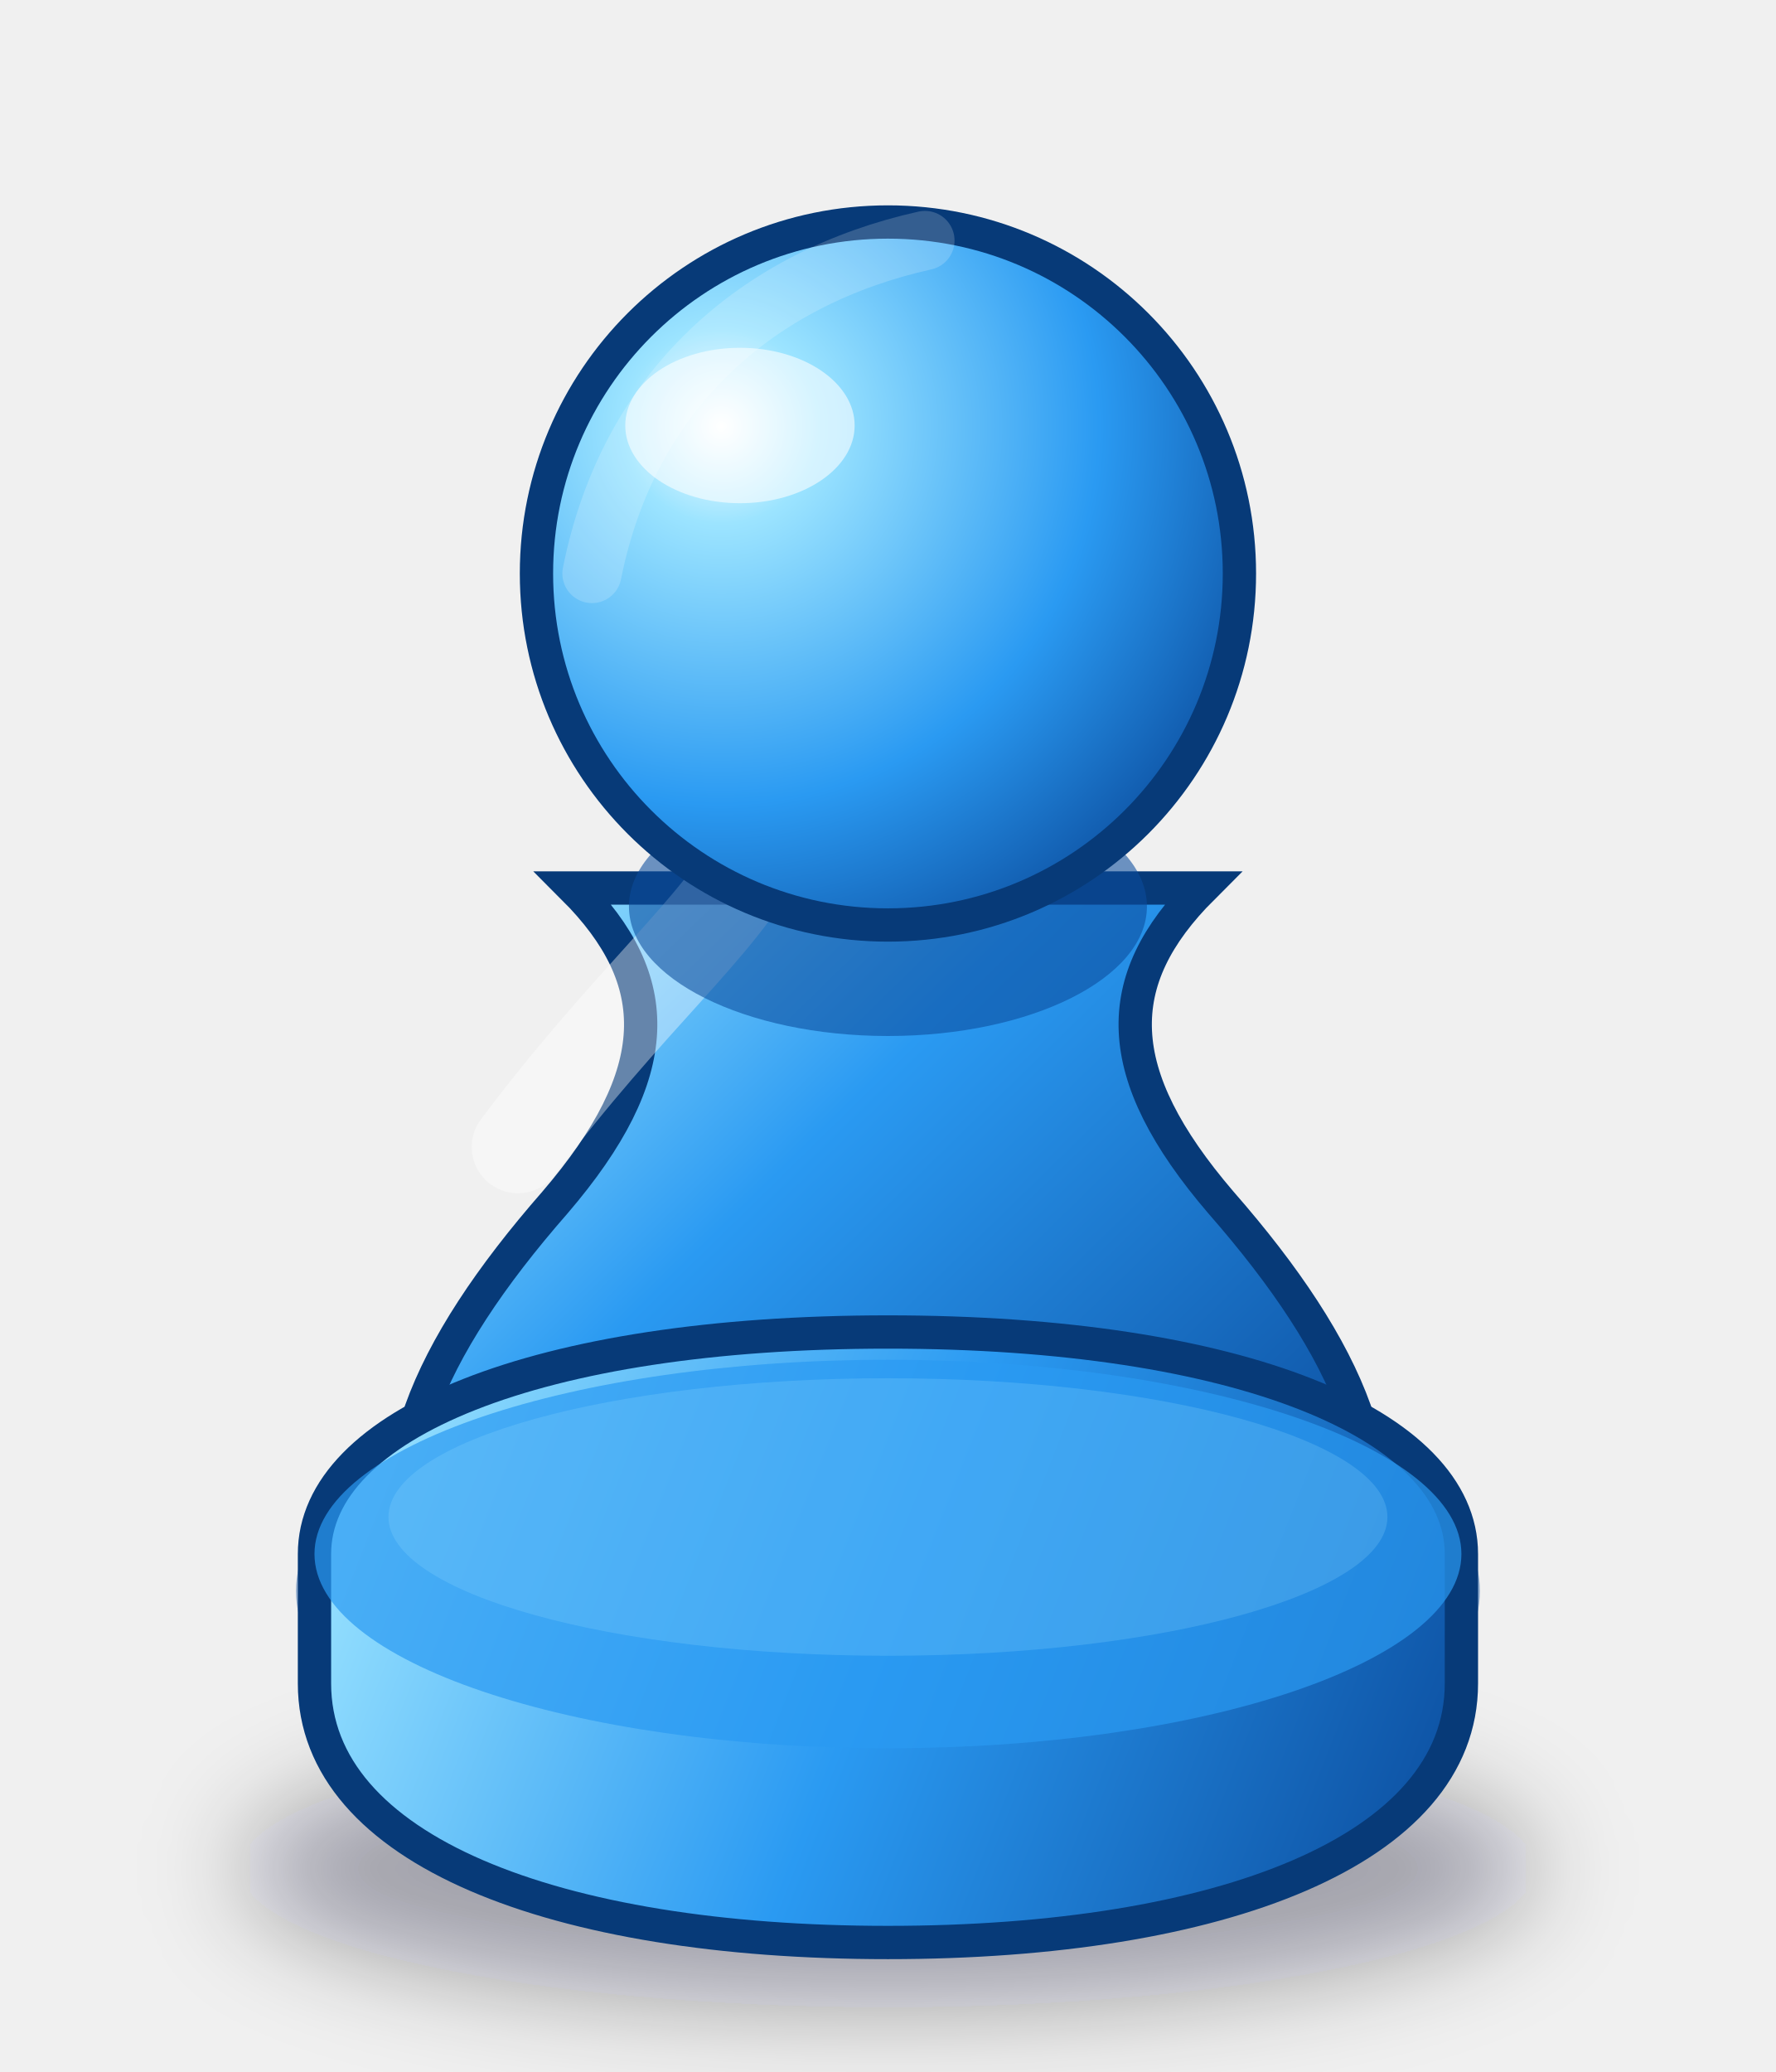
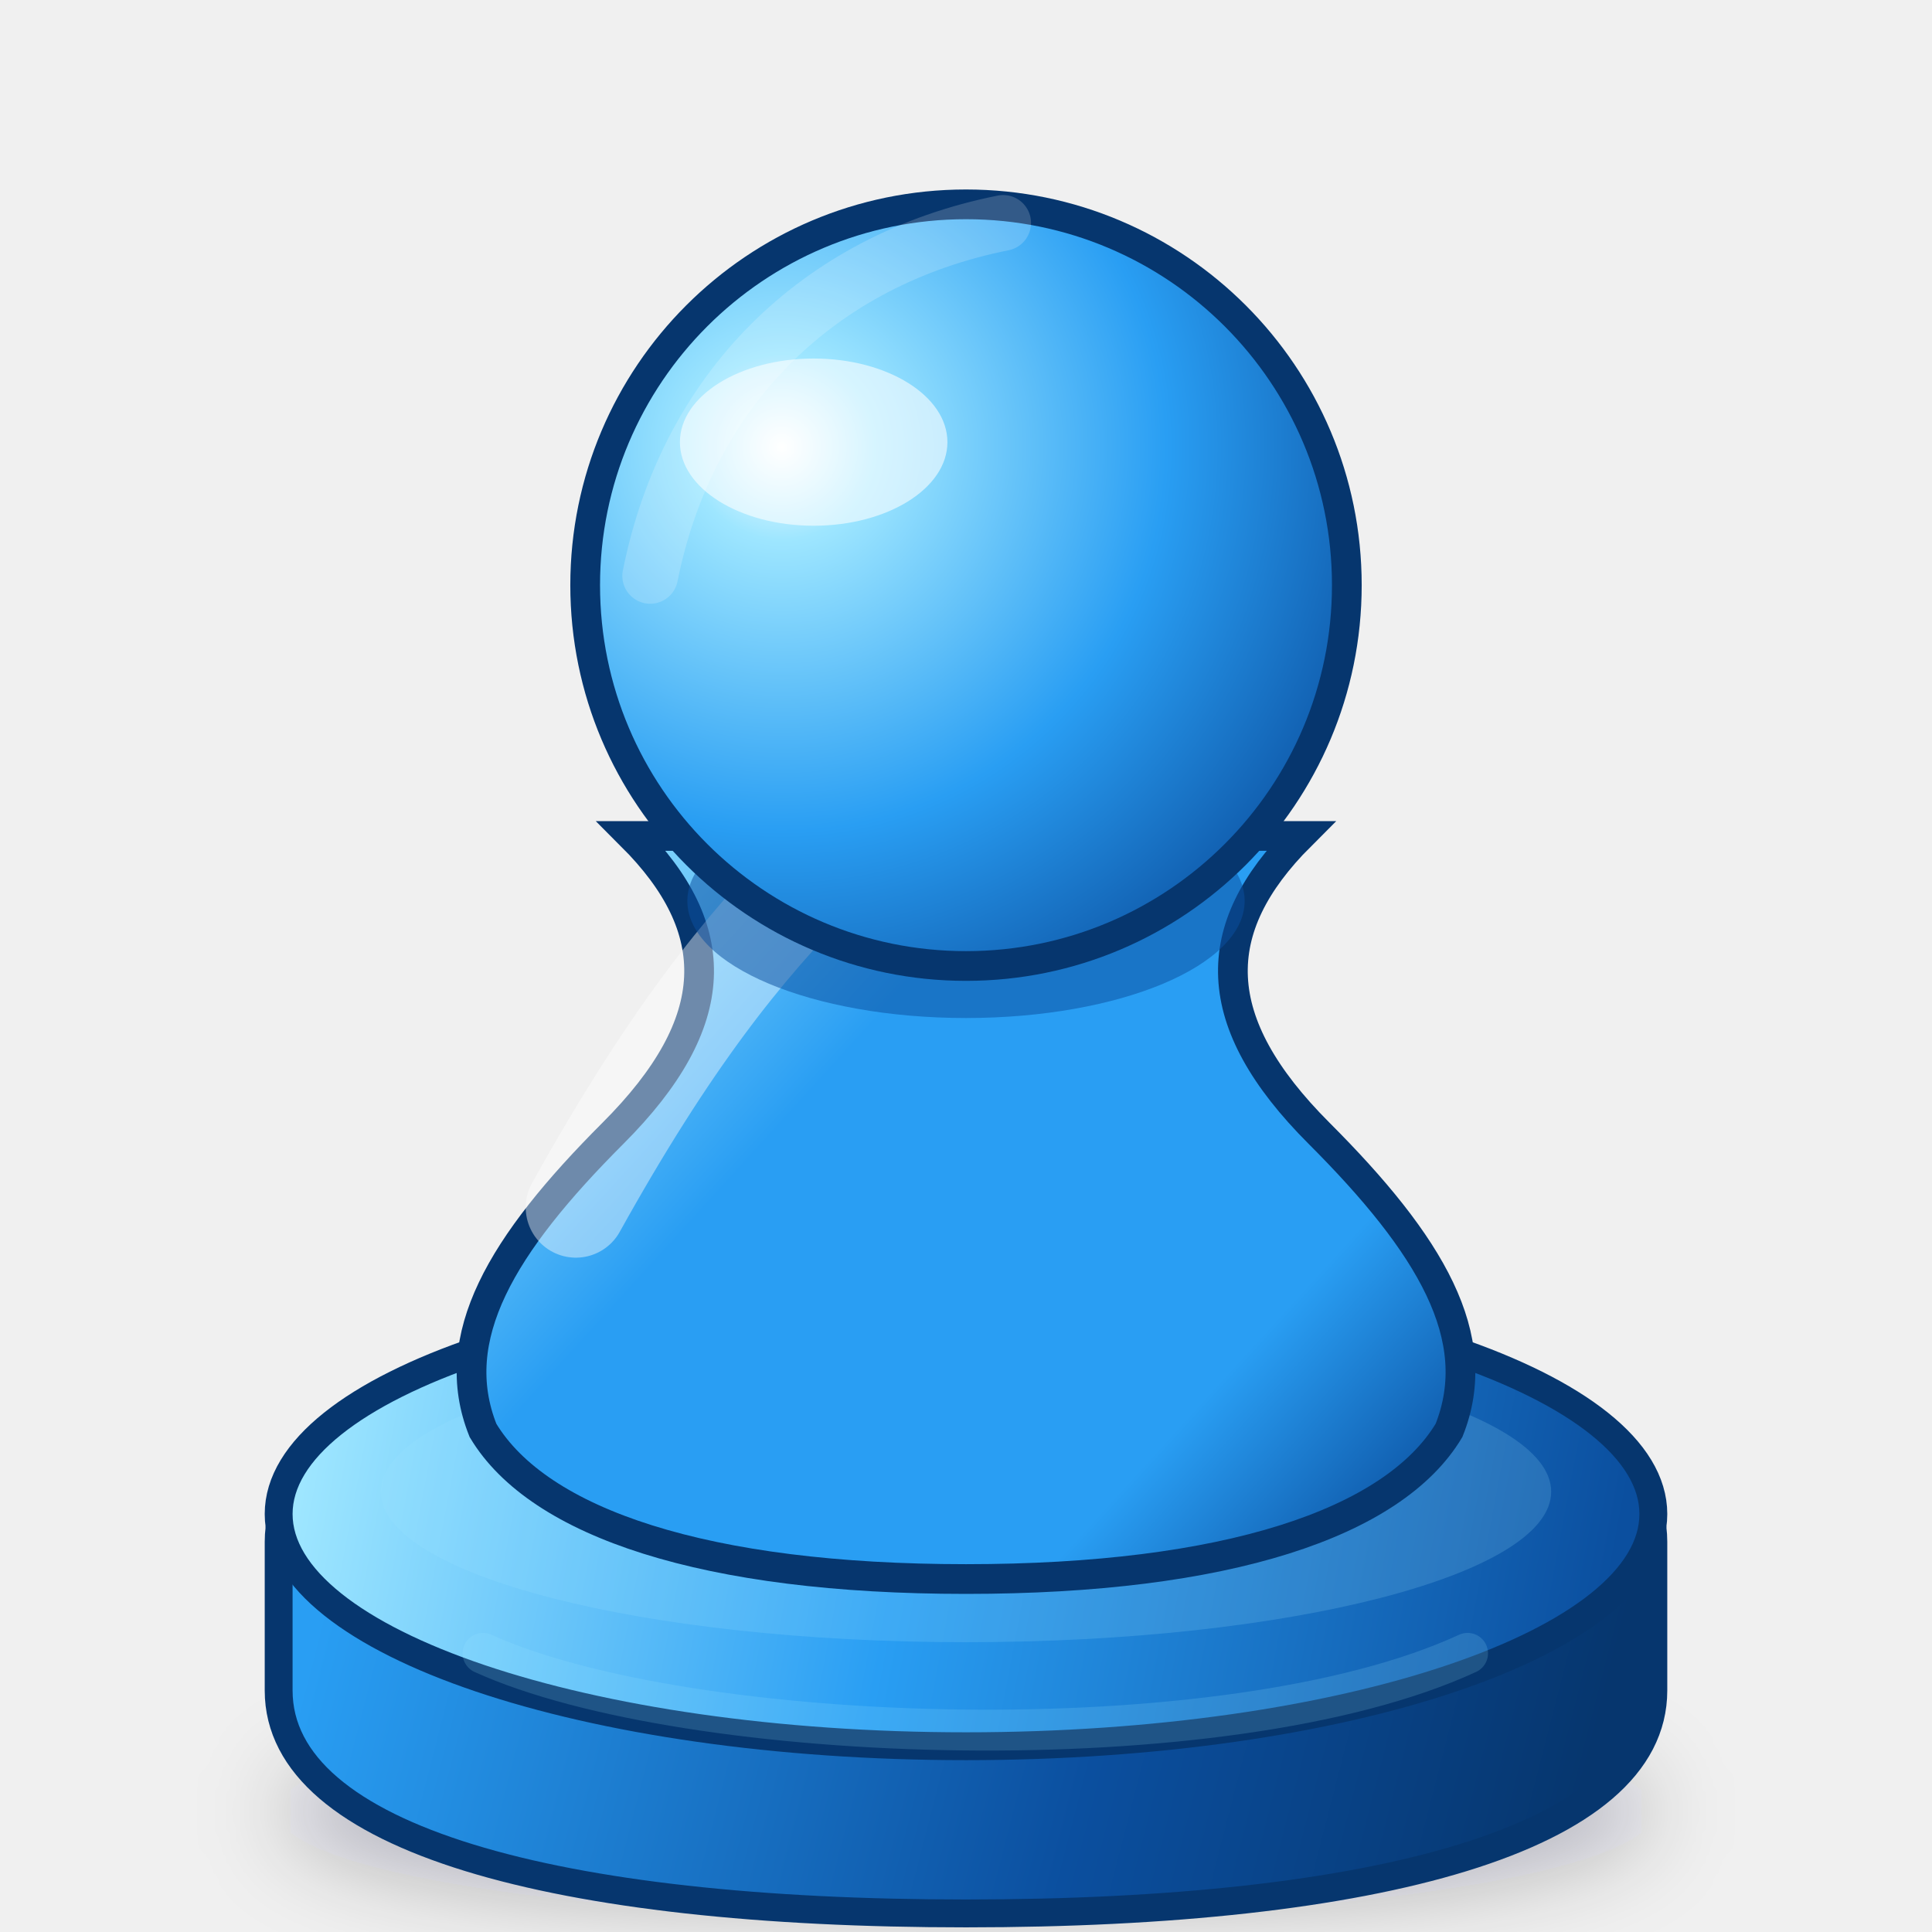
- <svg xmlns="http://www.w3.org/2000/svg" width="96" height="112" viewBox="0 0 96 112" fill="none">
+ <svg xmlns="http://www.w3.org/2000/svg" width="104" height="104" viewBox="0 0 104 104" fill="none">
  <defs>
-     <radialGradient id="head" cx="0" cy="0" r="1" gradientUnits="userSpaceOnUse" gradientTransform="translate(39 23) rotate(47) scale(33)">
+     <radialGradient id="head" cx="0" cy="0" r="1" gradientUnits="userSpaceOnUse" gradientTransform="translate(42 24) rotate(45) scale(36)">
      <stop offset="0" stop-color="#FFFFFF" />
-       <stop offset="0.16" stop-color="#9CE4FF" />
-       <stop offset="0.62" stop-color="#2A9AF2" />
-       <stop offset="1" stop-color="#0B4C9D" />
+       <stop offset="0.14" stop-color="#9EE6FF" />
+       <stop offset="0.58" stop-color="#299EF3" />
+       <stop offset="1" stop-color="#0B4F9F" />
    </radialGradient>
-     <linearGradient id="body" x1="28" y1="46" x2="69" y2="88" gradientUnits="userSpaceOnUse">
-       <stop offset="0" stop-color="#9CE4FF" />
-       <stop offset="0.38" stop-color="#2A9AF2" />
-       <stop offset="1" stop-color="#0B4C9D" />
+     <linearGradient id="body" x1="30" y1="43" x2="75" y2="84" gradientUnits="userSpaceOnUse">
+       <stop offset="0" stop-color="#9EE6FF" />
+       <stop offset="0.34" stop-color="#299EF3" />
+       <stop offset="0.78" stop-color="#299EF3" />
+       <stop offset="1" stop-color="#0B4F9F" />
    </linearGradient>
-     <linearGradient id="rim" x1="18" y1="78" x2="79" y2="102" gradientUnits="userSpaceOnUse">
-       <stop offset="0" stop-color="#9CE4FF" />
-       <stop offset="0.48" stop-color="#2A9AF2" />
-       <stop offset="1" stop-color="#0B4C9D" />
+     <linearGradient id="baseTop" x1="17" y1="76" x2="86" y2="89" gradientUnits="userSpaceOnUse">
+       <stop offset="0" stop-color="#9EE6FF" />
+       <stop offset="0.46" stop-color="#299EF3" />
+       <stop offset="1" stop-color="#0B4F9F" />
    </linearGradient>
-     <filter id="soft" x="-30%" y="-30%" width="160%" height="160%">
-       <feGaussianBlur stdDeviation="2.8" />
+     <linearGradient id="baseFront" x1="18" y1="84" x2="84" y2="101" gradientUnits="userSpaceOnUse">
+       <stop offset="0" stop-color="#299EF3" />
+       <stop offset="0.62" stop-color="#0B4F9F" />
+       <stop offset="1" stop-color="#06366E" />
+     </linearGradient>
+     <filter id="shadow" x="-35%" y="-60%" width="170%" height="220%">
+       <feGaussianBlur stdDeviation="2.4" />
    </filter>
  </defs>
-   <ellipse cx="48" cy="101" rx="35" ry="7.5" fill="#001120" fill-opacity="0.33" filter="url(#soft)" />
-   <path d="M31 48            C36 53 36 58 30 65            C23 73 20 80 23 86            C27 93 36 96 48 96            C60 96 69 93 73 86            C76 80 73 73 66 65            C60 58 60 53 65 48            Z" fill="url(#body)" stroke="#073A78" stroke-width="1.8" />
-   <path d="M28 62C34 54 39 50 41 46" stroke="#FFFFFF" stroke-opacity="0.38" stroke-width="5" stroke-linecap="round" />
-   <ellipse cx="48" cy="86" rx="32" ry="13" fill="#0B4C9D" fill-opacity="0.42" />
-   <path d="M17 84            C17 77 29 72 48 72            C67 72 79 77 79 84            L79 91            C79 100 66 105 48 105            C30 105 17 100 17 91            Z" fill="url(#rim)" stroke="#073A78" stroke-width="1.8" />
-   <ellipse cx="48" cy="84" rx="31" ry="10.5" fill="#2A9AF2" fill-opacity="0.70" />
-   <ellipse cx="48" cy="82" rx="27" ry="7.5" fill="#9CE4FF" fill-opacity="0.20" />
-   <ellipse cx="48" cy="49" rx="14" ry="7" fill="#0B4C9D" fill-opacity="0.58" />
-   <circle cx="48" cy="31" r="19" fill="url(#head)" stroke="#073A78" stroke-width="1.8" />
-   <ellipse cx="40" cy="23" rx="6.2" ry="4.2" fill="#FFFFFF" fill-opacity="0.58" />
-   <path d="M32 31C34 21 41 15 50 13" stroke="#FFFFFF" stroke-opacity="0.18" stroke-width="3.2" stroke-linecap="round" />
+   <ellipse cx="52" cy="97.5" rx="37" ry="5.8" fill="#00111F" fill-opacity="0.24" filter="url(#shadow)" />
+   <path d="M15 83            C15 75 31 70 52 70            C73 70 89 75 89 83            L89 91            C89 99 74 103 52 103            C30 103 15 99 15 91Z" fill="url(#baseFront)" stroke="#06366E" stroke-width="1.5" />
+   <ellipse cx="52" cy="81.5" rx="37" ry="12.5" fill="url(#baseTop)" stroke="#06366E" stroke-width="1.5" />
+   <ellipse cx="52" cy="80.3" rx="31.5" ry="8.1" fill="#9EE6FF" fill-opacity="0.18" />
+   <path d="M34 45            C39 50 39 55 33 61            C27 67 24 72 26 77            C29 82 38 85 52 85            C66 85 75 82 78 77            C80 72 77 67 71 61            C65 55 65 50 70 45            Z" fill="url(#body)" stroke="#06366E" stroke-width="1.6" />
+   <path d="M31 65            C36 56 40 51 44 47" stroke="#FFFFFF" stroke-opacity="0.42" stroke-width="5.4" stroke-linecap="round" />
+   <ellipse cx="52" cy="48.5" rx="15" ry="6.3" fill="#0B4F9F" fill-opacity="0.52" />
+   <circle cx="52" cy="31.5" r="20.5" fill="url(#head)" stroke="#06366E" stroke-width="1.6" />
+   <ellipse cx="43.8" cy="23.8" rx="7.2" ry="4.5" fill="#FFFFFF" fill-opacity="0.58" />
+   <path d="M35 31            C37 21 44 14 54 12" stroke="#FFFFFF" stroke-opacity="0.18" stroke-width="3" stroke-linecap="round" />
+   <path d="M26 89            C37 94 66 95 79 89" stroke="#9EE6FF" stroke-opacity="0.17" stroke-width="2.2" stroke-linecap="round" />
</svg>
